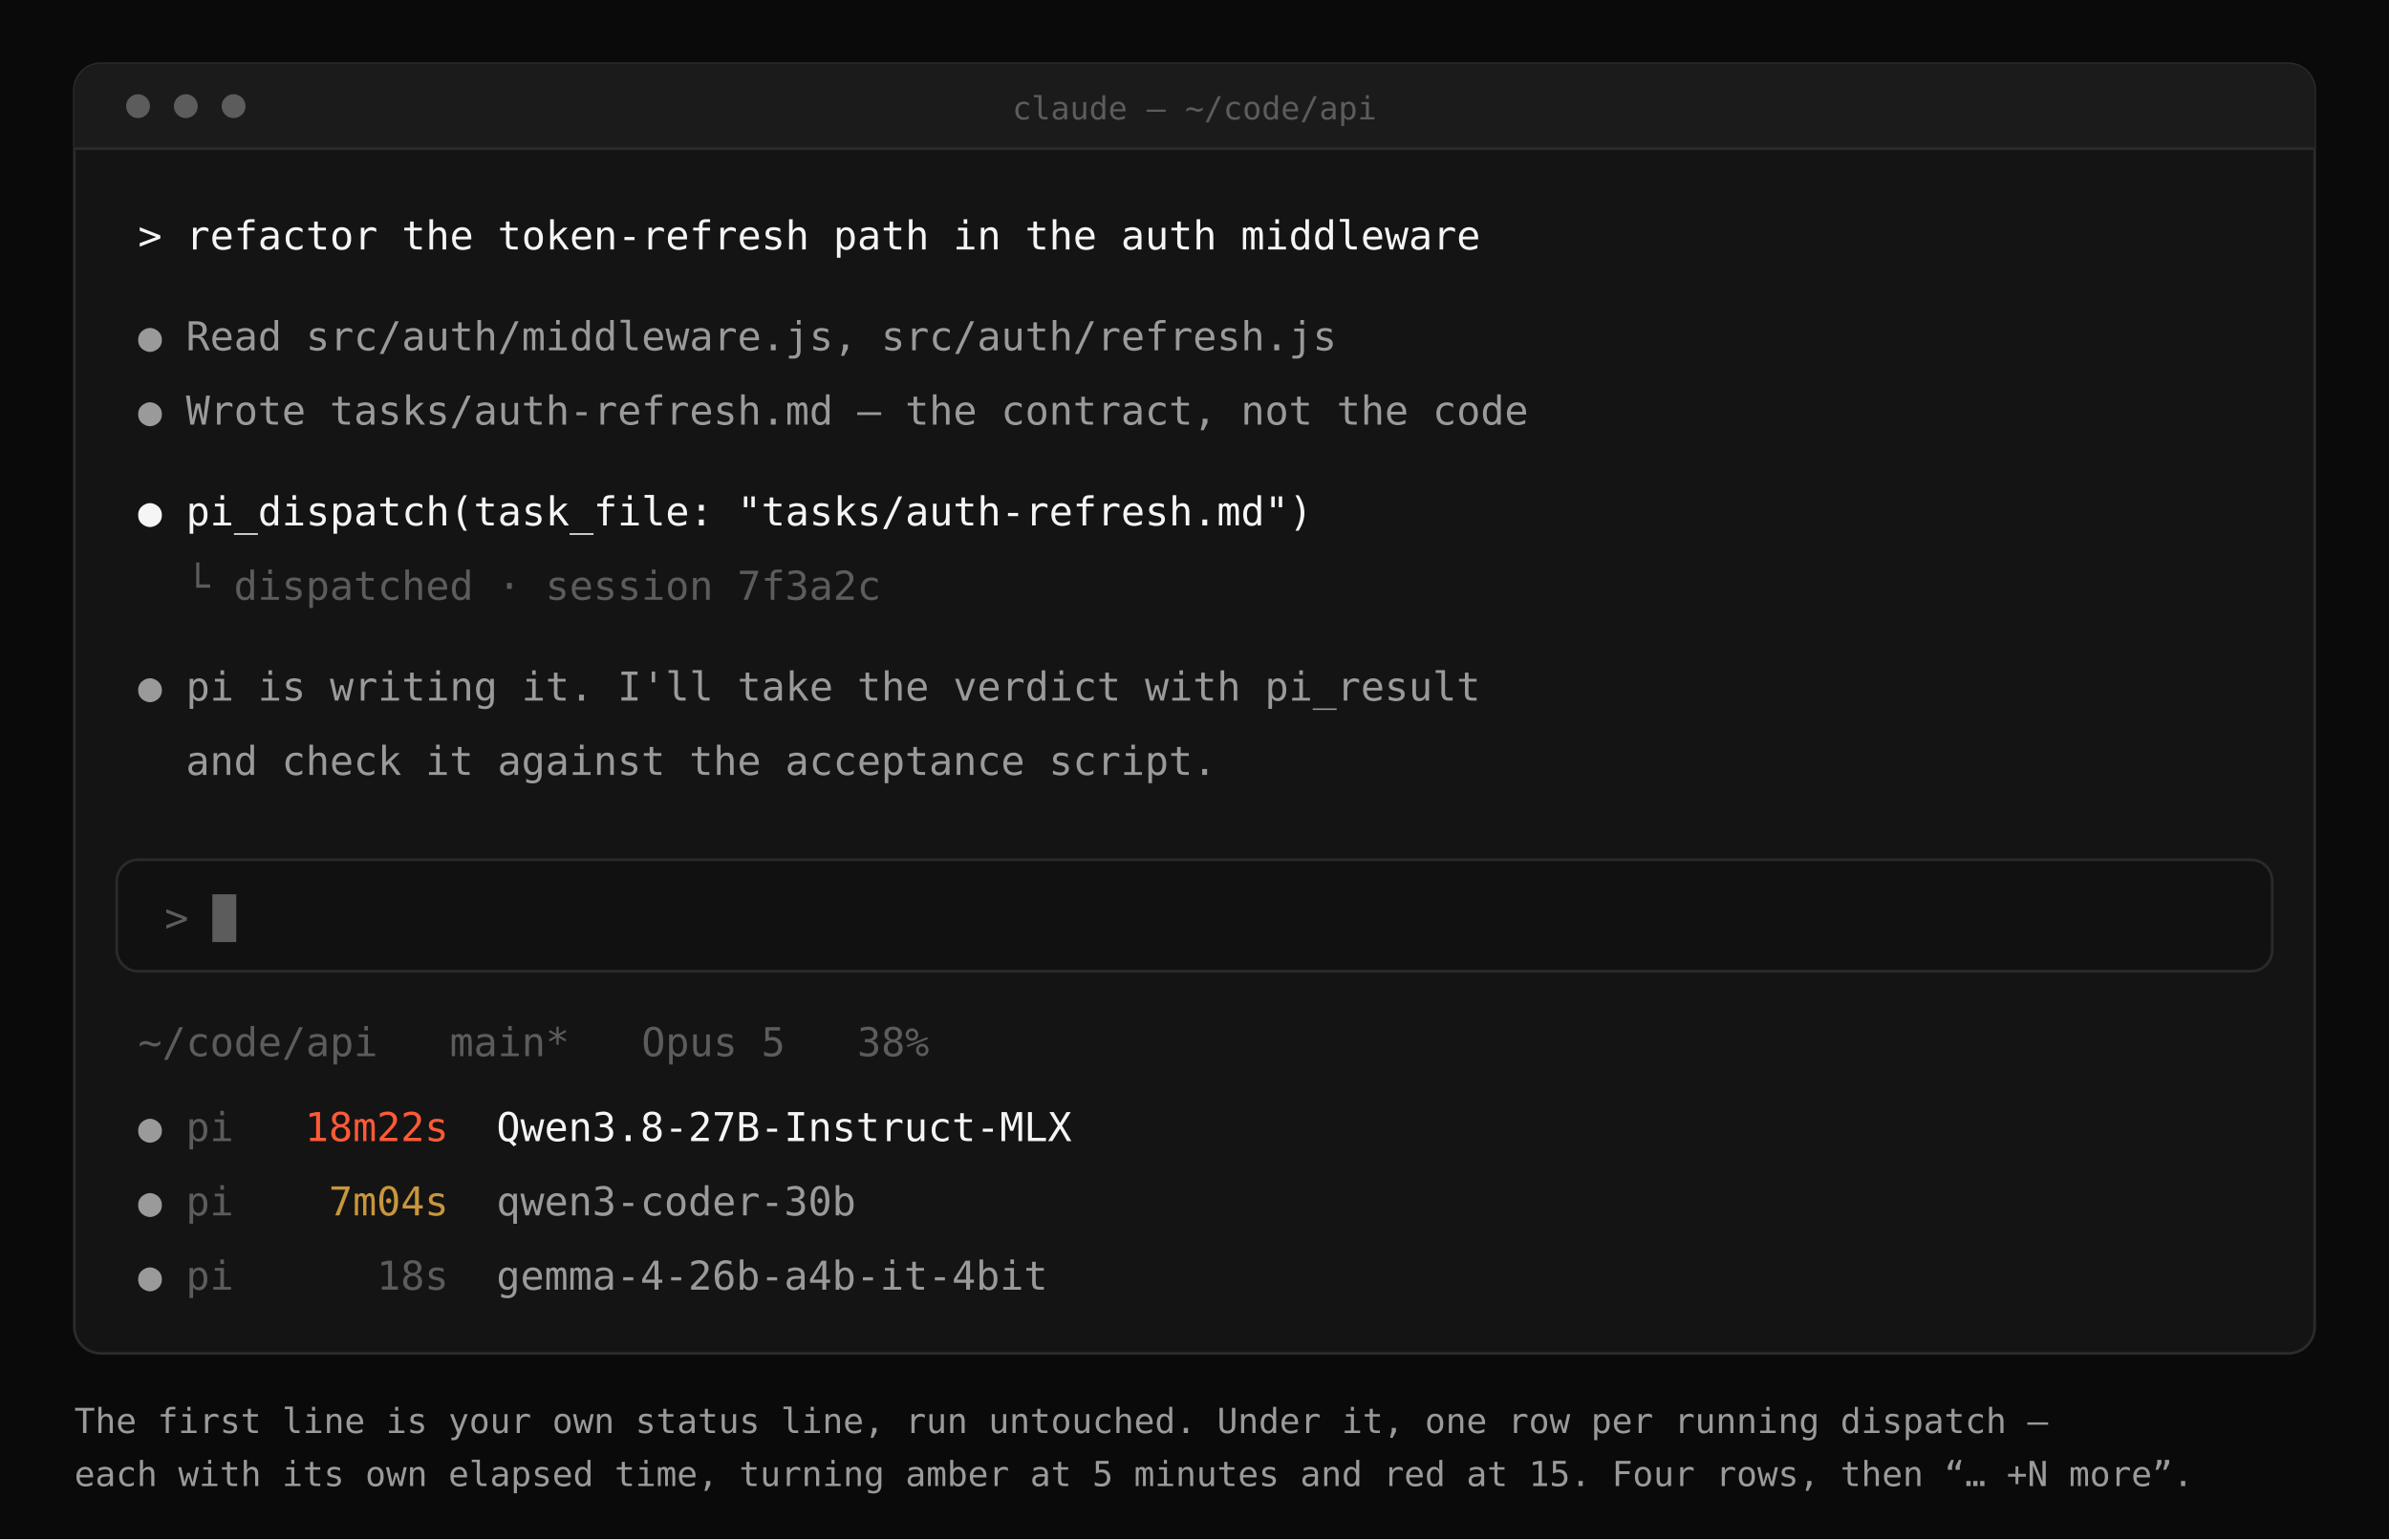
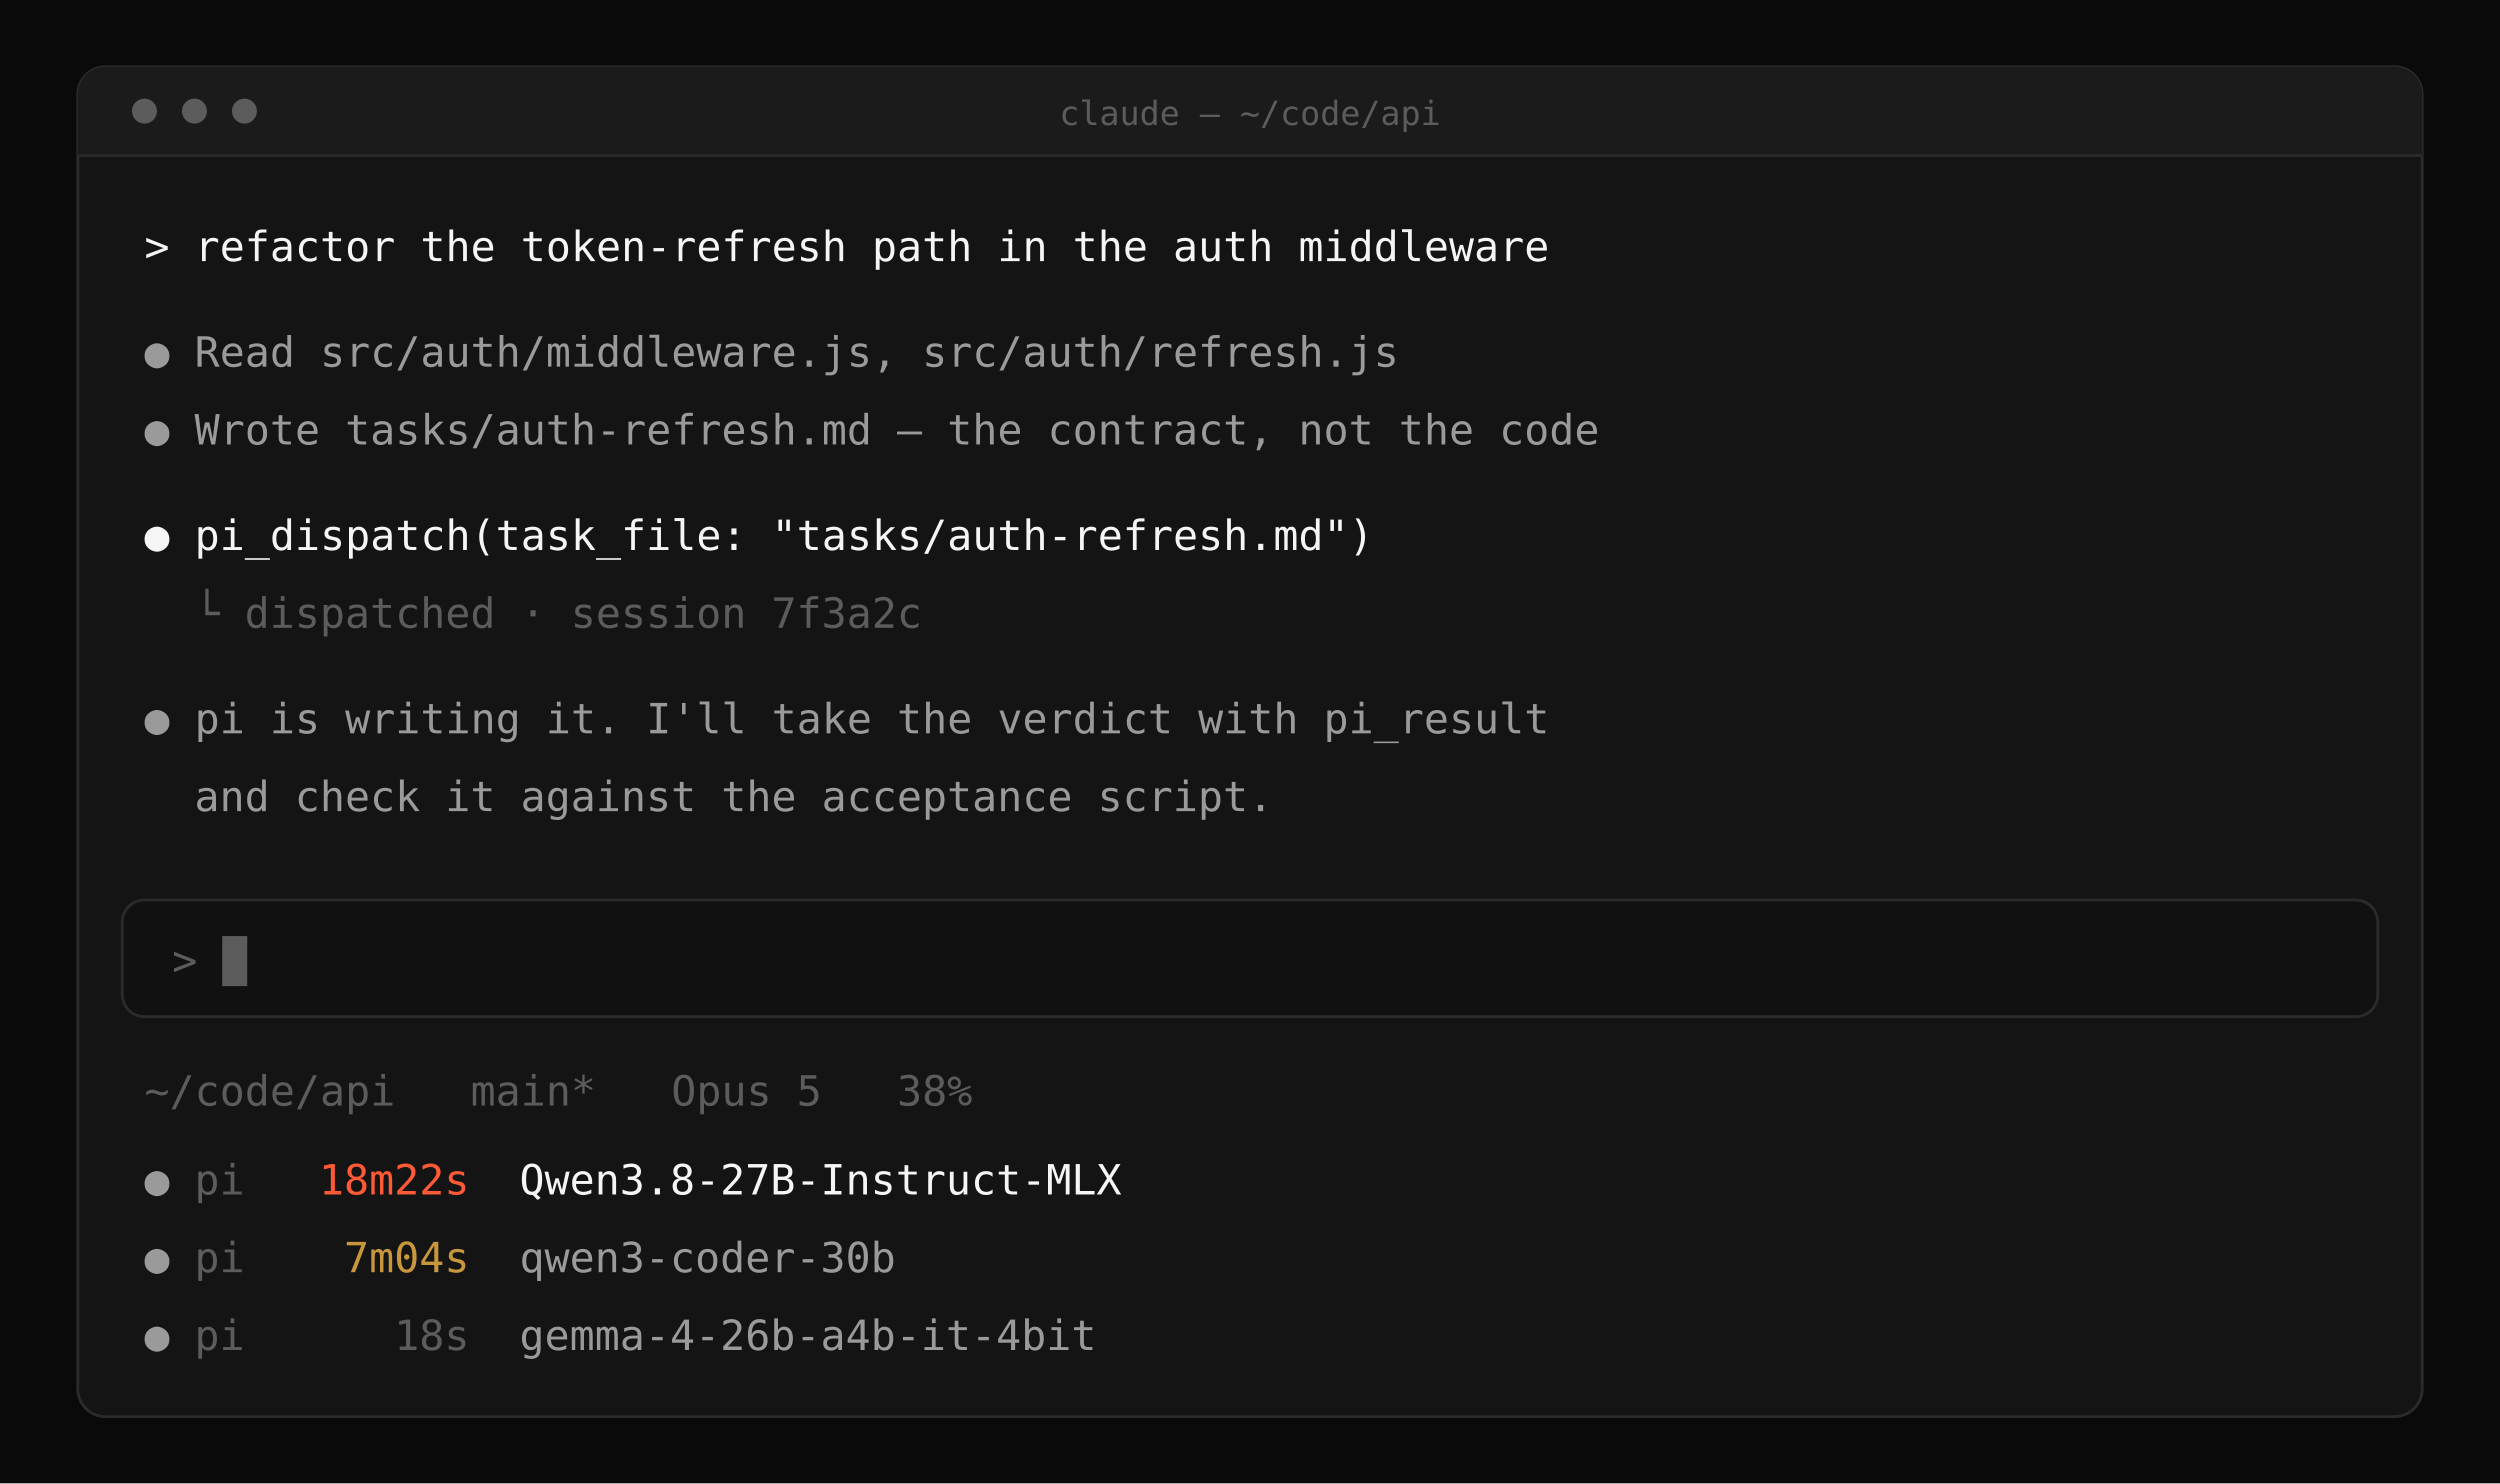
- <svg xmlns="http://www.w3.org/2000/svg" viewBox="0 0 900 580" width="900" height="580" font-family="'Geist Mono', ui-monospace, SFMono-Regular, Menlo, Consolas, monospace">
-   <rect width="900" height="580" fill="#0a0a0a" />
+ <svg xmlns="http://www.w3.org/2000/svg" viewBox="0 0 900 534" width="900" height="534" font-family="'Geist Mono', ui-monospace, SFMono-Regular, Menlo, Consolas, monospace">
+   <rect width="900" height="534" fill="#0a0a0a" />
  <rect x="28" y="24" width="844" height="486" rx="10" fill="#141414" stroke="#2b2b2b" stroke-width="1" />
  <path d="M 28 34 a 10 10 0 0 1 10 -10 h 824 a 10 10 0 0 1 10 10 v 22 h -844 z" fill="#1b1b1b" />
  <line x1="28" y1="56" x2="872" y2="56" stroke="#2b2b2b" stroke-width="1" />
  <circle cx="52" cy="40" r="4.5" fill="#5c5c5c" />
  <circle cx="70" cy="40" r="4.5" fill="#5c5c5c" />
  <circle cx="88" cy="40" r="4.5" fill="#5c5c5c" />
  <text x="450" y="45" fill="#5c5c5c" font-size="12" text-anchor="middle">claude — ~/code/api</text>
  <g font-size="15">
    <text x="52" y="94" fill="#f5f5f5">&gt; refactor the token-refresh path in the auth middleware</text>
    <text x="52" y="132" fill="#9a9a9a">● Read src/auth/middleware.js, src/auth/refresh.js</text>
    <text x="52" y="160" fill="#9a9a9a">● Wrote tasks/auth-refresh.md — the contract, not the code</text>
    <text x="52" y="198" fill="#f5f5f5">● pi_dispatch(task_file: "tasks/auth-refresh.md")</text>
    <text x="70" y="226" fill="#5c5c5c">└ dispatched · session 7f3a2c</text>
    <text x="52" y="264" fill="#9a9a9a">● pi is writing it. I'll take the verdict with pi_result</text>
    <text x="70" y="292" fill="#9a9a9a">and check it against the acceptance script.</text>
  </g>
  <rect x="44" y="324" width="812" height="42" rx="8" fill="#111111" stroke="#2b2b2b" stroke-width="1" />
  <text x="62" y="351" fill="#5c5c5c" font-size="15">&gt;</text>
  <rect x="80" y="337" width="9" height="18" fill="#5c5c5c" />
  <text x="52" y="398" fill="#5c5c5c" font-size="15" xml:space="preserve">~/code/api   main*   Opus 5   38%</text>
  <g font-size="15">
    <text x="52" y="430" fill="#9a9a9a">●</text>
    <text x="70" y="430" fill="#5c5c5c">pi</text>
    <text x="169" y="430" fill="#ff5a36" text-anchor="end">18m22s</text>
    <text x="187" y="430" fill="#f5f5f5">Qwen3.8-27B-Instruct-MLX</text>
    <text x="52" y="458" fill="#9a9a9a">●</text>
    <text x="70" y="458" fill="#5c5c5c">pi</text>
    <text x="169" y="458" fill="#c8963c" text-anchor="end">7m04s</text>
    <text x="187" y="458" fill="#9a9a9a">qwen3-coder-30b</text>
    <text x="52" y="486" fill="#9a9a9a">●</text>
    <text x="70" y="486" fill="#5c5c5c">pi</text>
    <text x="169" y="486" fill="#5c5c5c" text-anchor="end">18s</text>
    <text x="187" y="486" fill="#9a9a9a">gemma-4-26b-a4b-it-4bit</text>
  </g>
-   <text x="28" y="540" fill="#9a9a9a" font-size="13">The first line is your own status line, run untouched. Under it, one row per running dispatch —</text>
-   <text x="28" y="560" fill="#9a9a9a" font-size="13">each with its own elapsed time, turning amber at 5 minutes and red at 15. Four rows, then “… +N more”.</text>
</svg>
